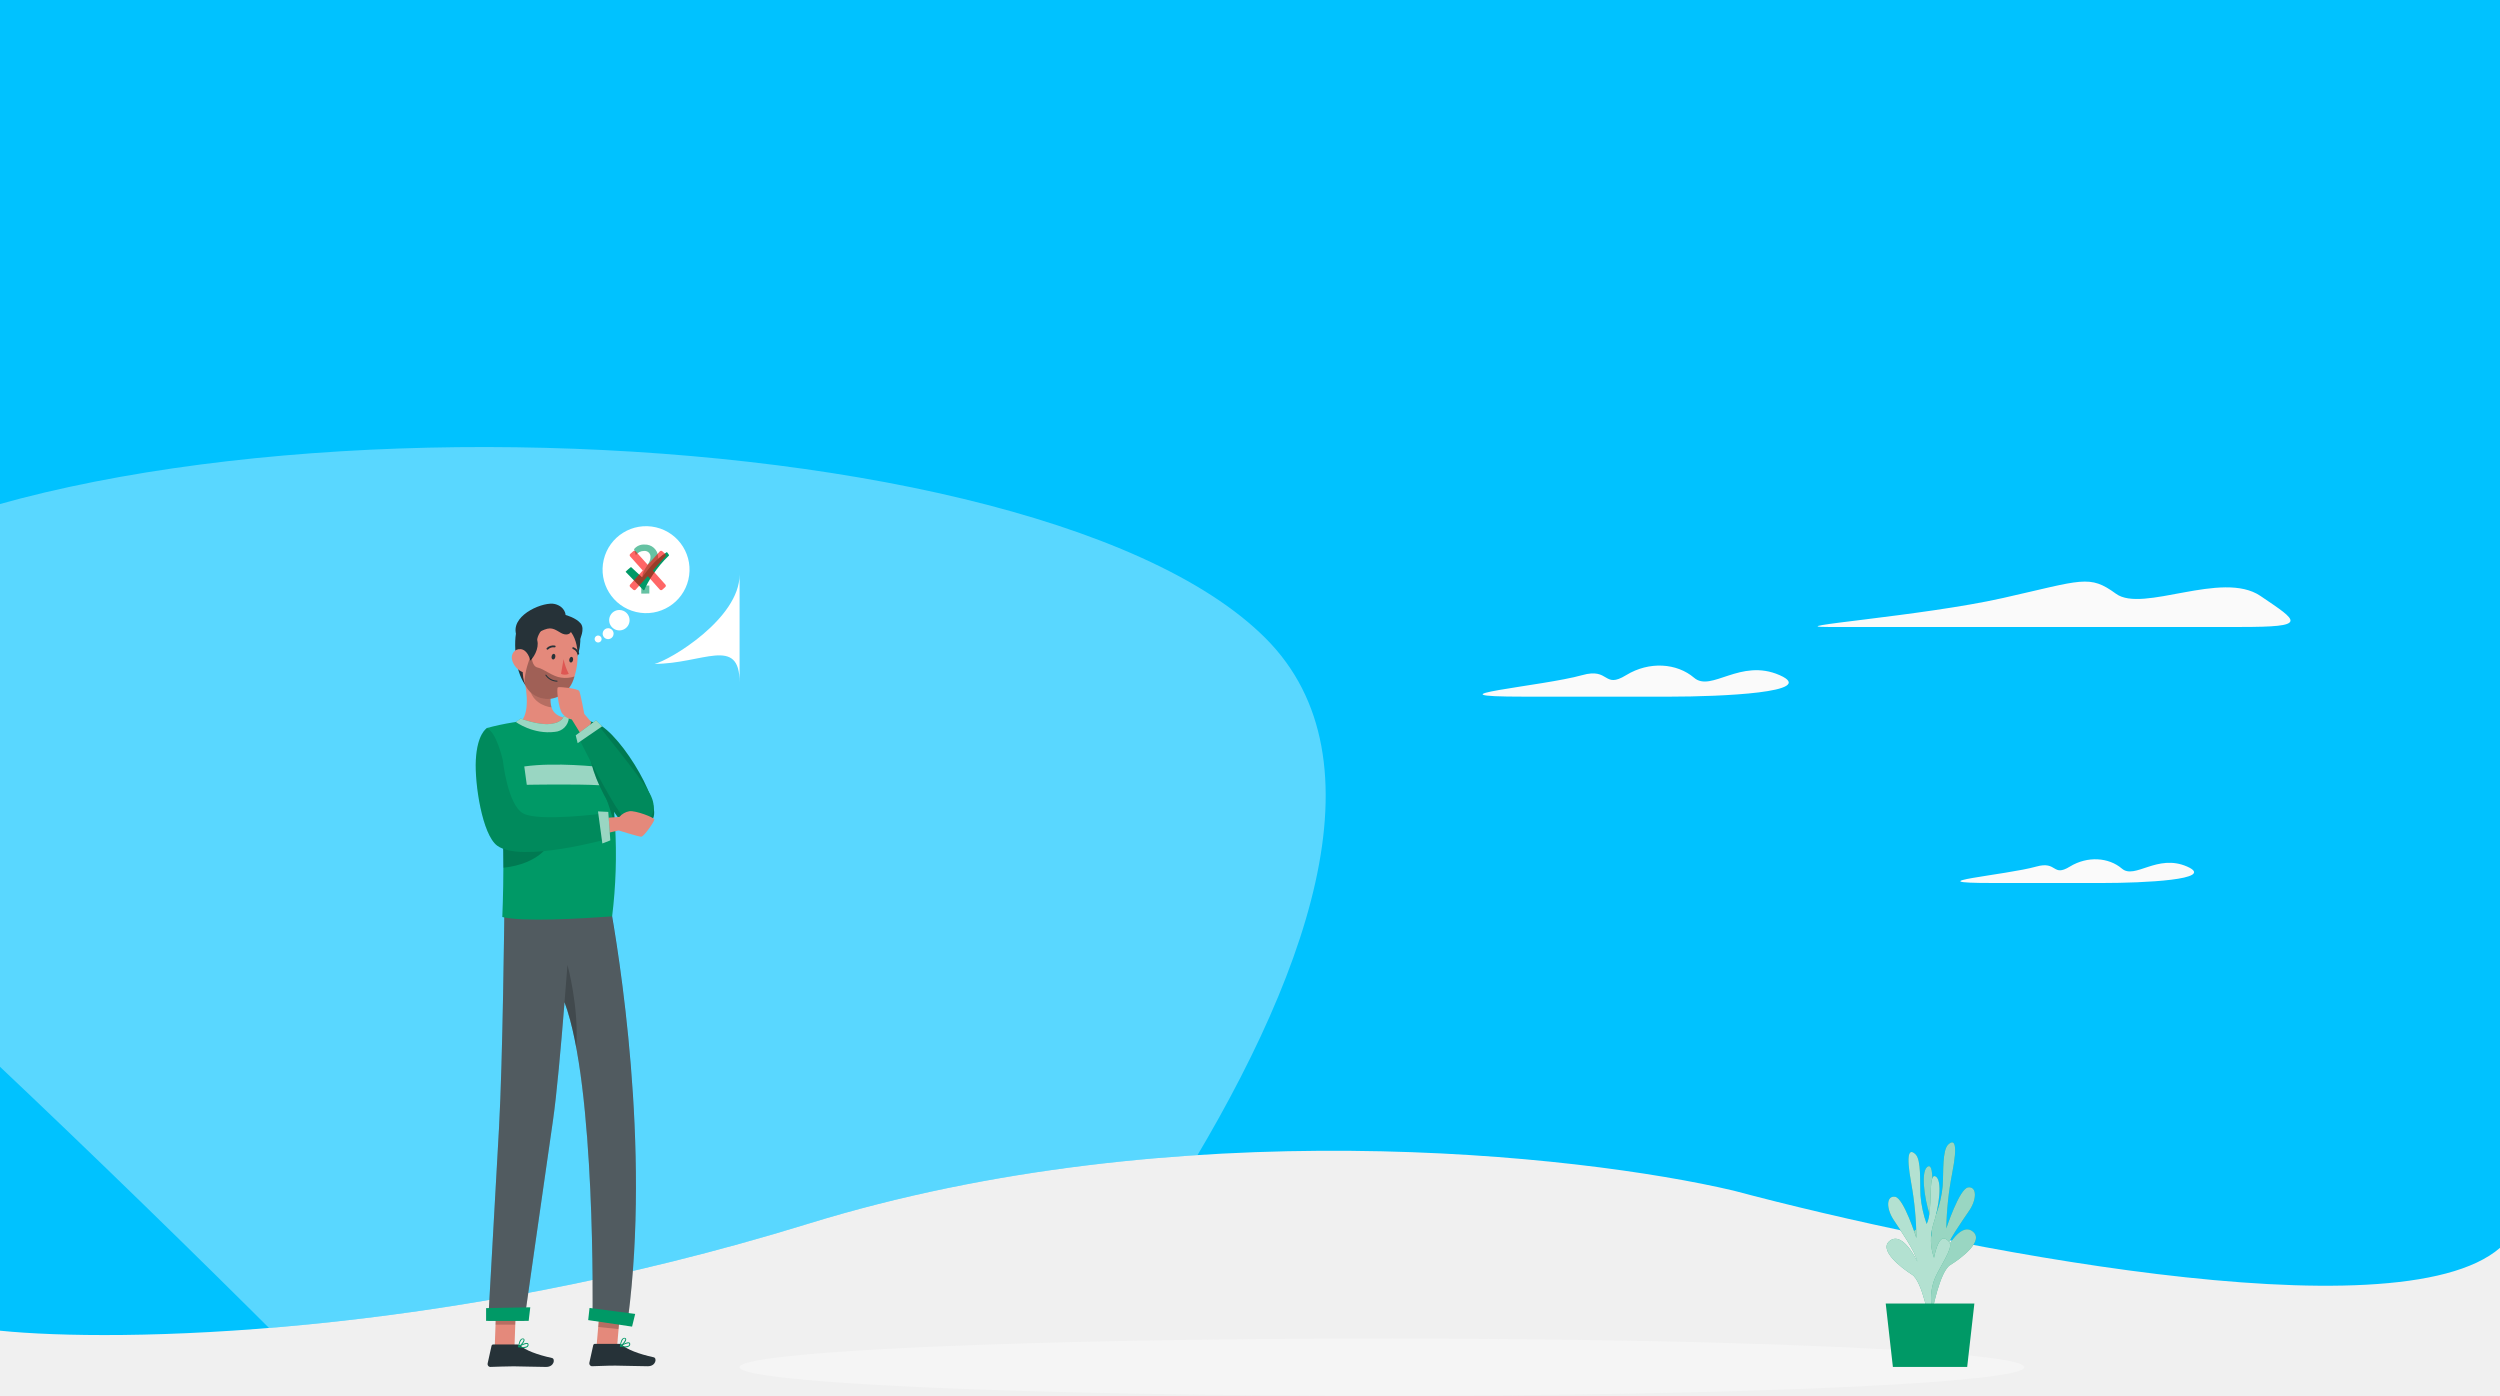
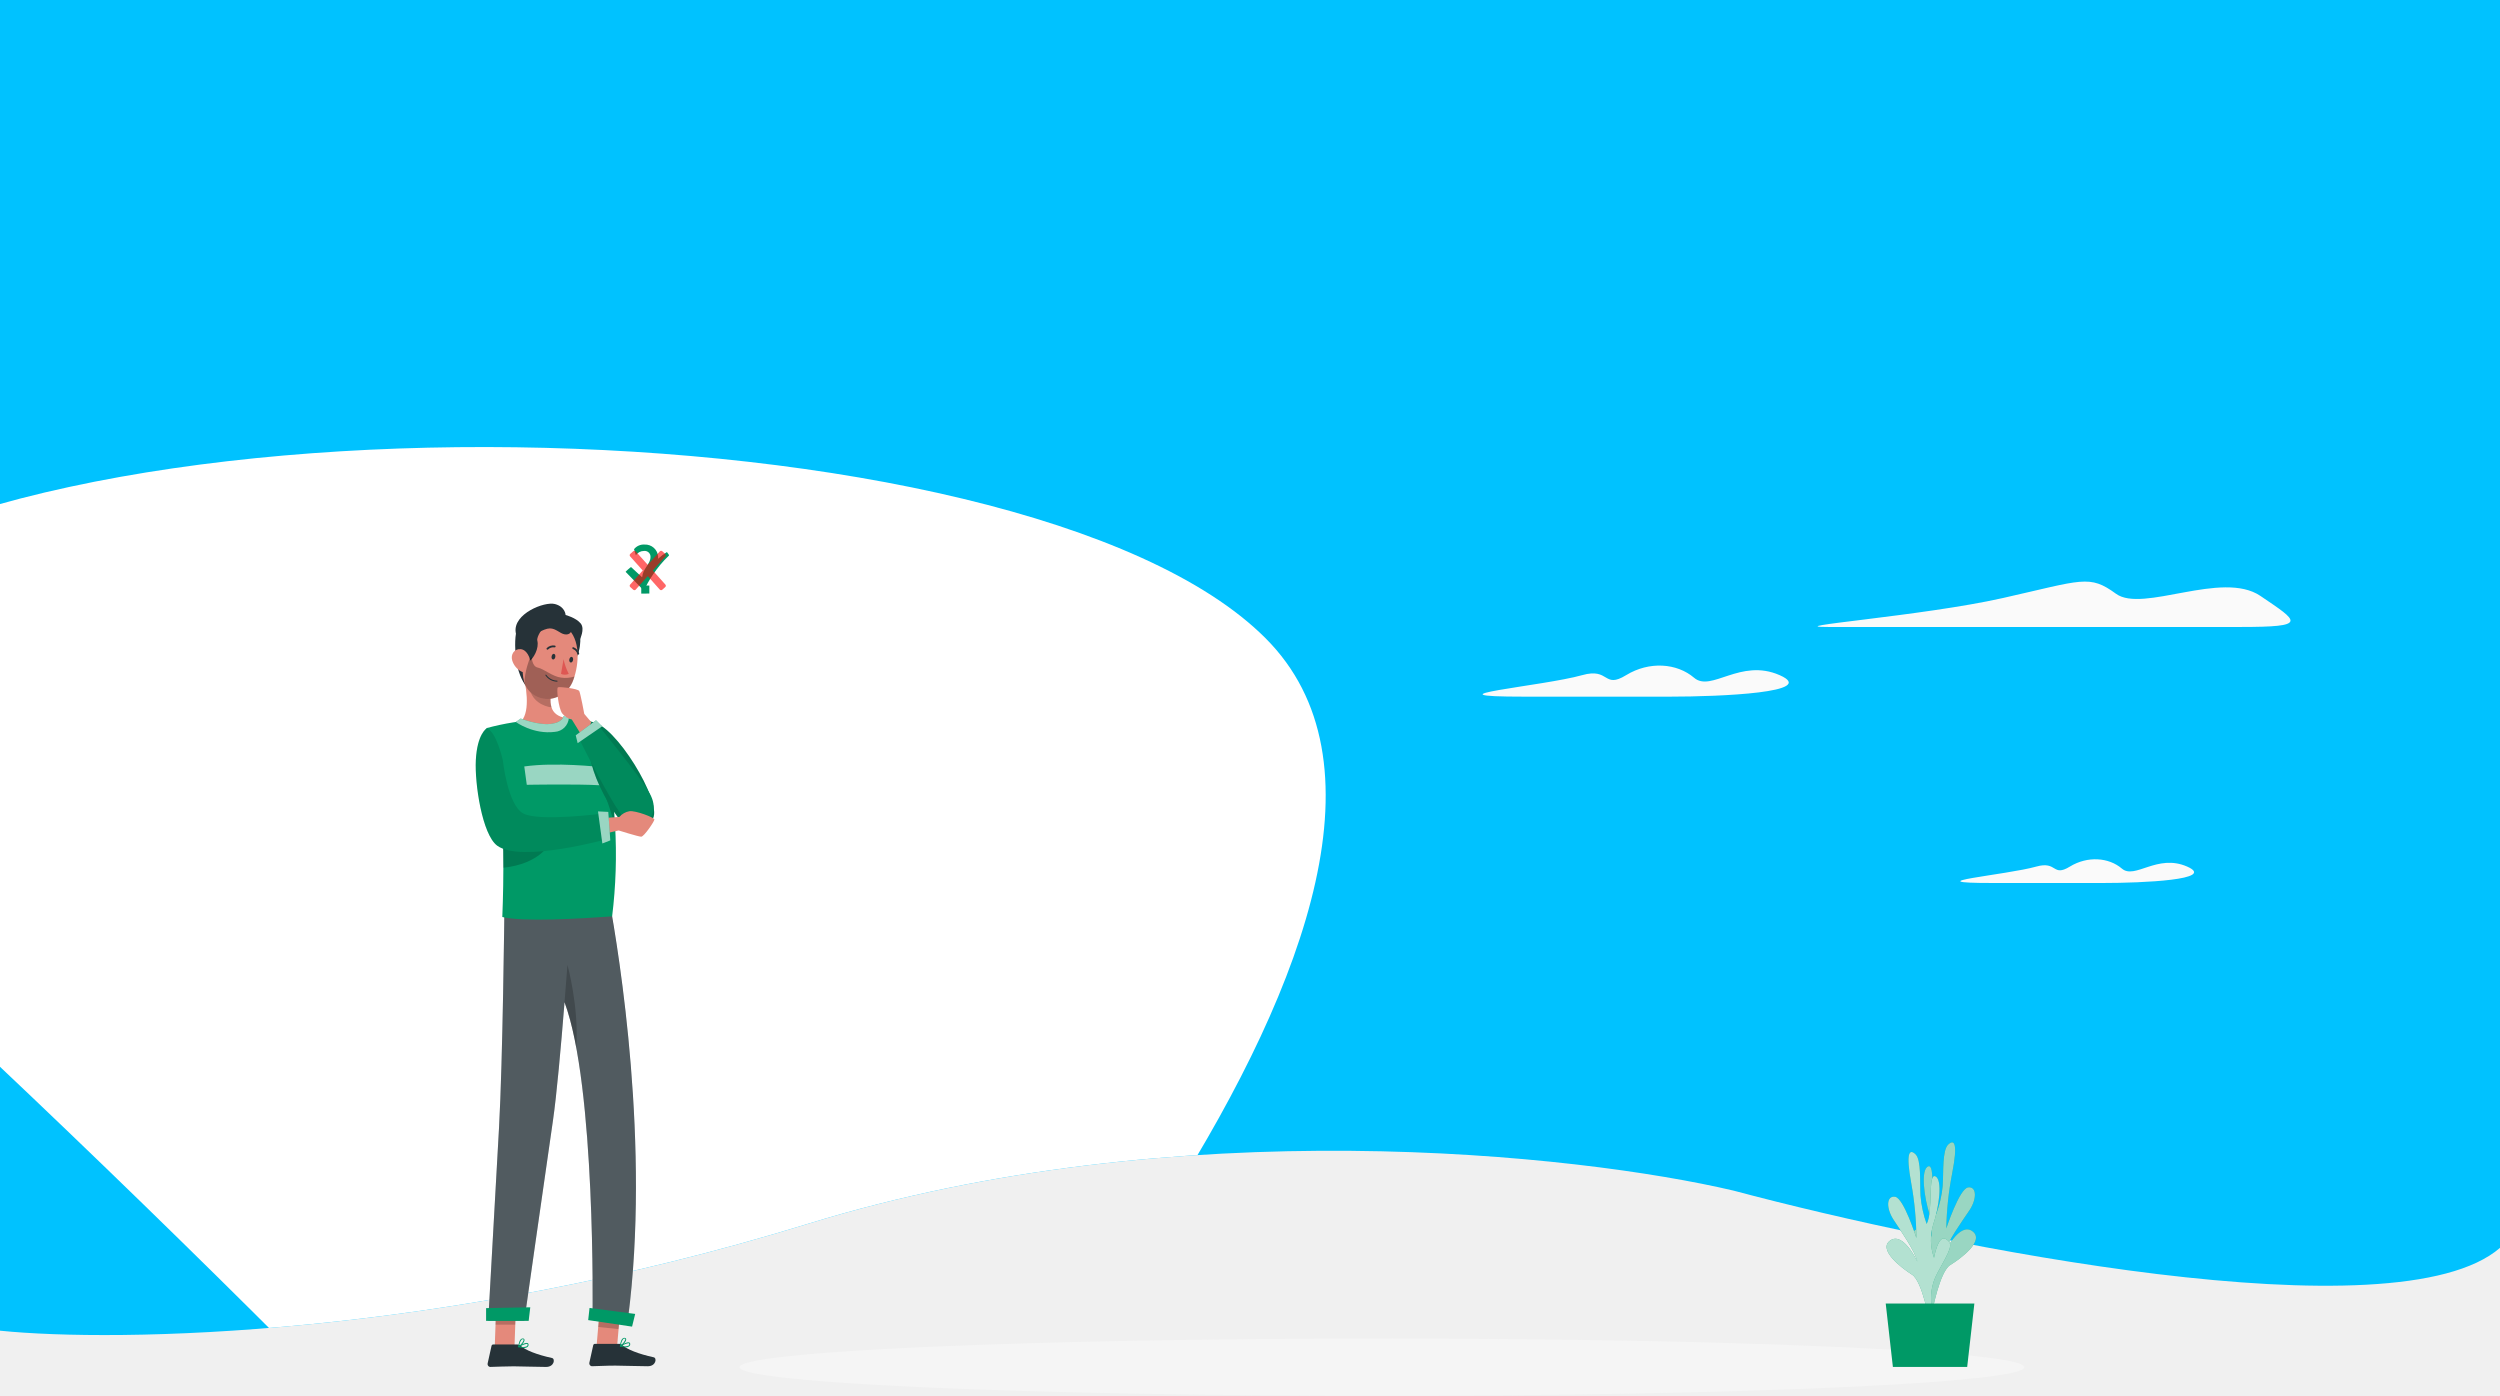
<svg xmlns="http://www.w3.org/2000/svg" width="1440" height="804" viewBox="0 0 1440 804" fill="none">
  <path d="M1440 0H0V766.475C66.667 773.271 253.1 770.466 465.5 704.879C677.9 639.293 909.333 664.828 998.5 685.794C1120.5 718.326 1380.4 770.466 1440 718.76V638.513V0Z" fill="#00C2FF" />
  <mask id="mask0" mask-type="alpha" maskUnits="userSpaceOnUse" x="0" y="0" width="1440" height="769">
    <path d="M1440 0H0V766.475C66.667 773.271 253.1 770.466 465.5 704.879C677.9 639.293 909.333 664.828 998.5 685.794C1120.5 718.326 1380.4 770.466 1440 718.76V638.512V0Z" fill="#00C2FF" />
  </mask>
  <g mask="url(#mask0)">
-     <path d="M-134.326 357.663C5.621 217.717 588.896 227.557 728.918 367.58C868.941 507.602 548.931 874.924 408.985 1014.87C269.038 1154.82 304.763 914.694 164.741 774.671C62.139 672.07 -74.79 541.299 -156.755 472.52C-195.44 440.058 -171.727 395.064 -134.326 357.663Z" fill="white" fill-opacity="0.35" />
+     <path d="M-134.326 357.663C5.621 217.717 588.896 227.557 728.918 367.58C868.941 507.602 548.931 874.924 408.985 1014.87C269.038 1154.82 304.763 914.694 164.741 774.671C62.139 672.07 -74.79 541.299 -156.755 472.52C-195.44 440.058 -171.727 395.064 -134.326 357.663Z" fill="white" fillOpacity="0.35" />
    <path d="M1290.37 361.139H1053.25C1023.3 361.139 1107.32 354.899 1153.5 344.503C1199.68 334.108 1203.42 330.775 1218.81 342.007C1234.2 353.239 1279.96 328.279 1302.01 343.255C1324.06 358.231 1329.88 361.139 1290.37 361.139Z" fill="#FAFAFA" />
    <path d="M961.707 401.275C991.285 401.275 1047.73 398.866 1025.09 388.895C1002.45 378.923 985.694 398.879 975.81 390.405C965.926 381.931 949.926 380.745 936.648 388.895C923.369 397.044 927.313 384.364 911.301 388.895C888.837 395.247 816.902 401.275 878.129 401.275H961.707Z" fill="#FAFAFA" />
    <path d="M1211.41 508.603C1234 508.603 1277.09 506.756 1259.81 499.156C1242.52 491.555 1229.73 506.756 1222.19 500.304C1214.65 493.852 1202.42 492.928 1192.24 499.156C1182.06 505.383 1185.11 495.699 1172.88 499.156C1155.77 503.998 1100.82 508.603 1147.56 508.603H1211.41Z" fill="#FAFAFA" />
    <path class="type cloud" d="M396.503 333.881C399.68 320.419 391.343 306.93 377.881 303.753C364.419 300.576 350.93 308.913 347.753 322.375C344.576 335.837 352.913 349.326 366.375 352.503C379.837 355.68 393.326 347.343 396.503 333.881Z" fill="white" />
    <path class="status ok" d="M384.104 318.002C376.648 322.63 372.029 329.902 369.848 332.5L363.491 326.629C363.343 326.521 360.268 329.285 360.349 329.371L370.551 339.875C370.626 339.961 370.73 340 370.841 340C370.861 340 370.893 340 370.92 339.993C371.053 339.963 371.166 339.872 371.216 339.737C372.86 335.482 378.287 326.573 385.217 320.112C385.34 319.993 385.384 319.808 385.315 319.647C385.314 319.646 384.207 317.938 384.104 318.002Z" fill="#009966" />
-     <path class="status question" d="M370.116 334.399C370 332.707 370 332.562 370 332.403C370 327.718 374.699 324.971 374.699 320.835C374.723 320.345 374.638 319.855 374.451 319.401C374.265 318.947 373.981 318.54 373.62 318.207C373.258 317.875 372.828 317.626 372.36 317.478C371.892 317.33 371.398 317.286 370.911 317.35C369.995 317.35 369.093 317.572 368.281 317.998C367.47 318.424 366.775 319.04 366.255 319.794L365.199 316.338C365.91 315.442 366.827 314.73 367.872 314.265C368.916 313.799 370.058 313.592 371.2 313.663C372.189 313.606 373.18 313.747 374.114 314.077C375.048 314.406 375.907 314.918 376.642 315.583C377.377 316.248 377.972 317.052 378.393 317.948C378.814 318.845 379.053 319.816 379.095 320.806C379.095 325.347 373.311 328.427 373.311 333.82V334.312L370.116 334.399ZM369.364 341.903V337.247H374.02V341.889L369.364 341.903Z" fill="#009966" fill-opacity="0.6" />
+     <path class="status question" d="M370.116 334.399C370 332.707 370 332.562 370 332.403C370 327.718 374.699 324.971 374.699 320.835C374.723 320.345 374.638 319.855 374.451 319.401C374.265 318.947 373.981 318.54 373.62 318.207C373.258 317.875 372.828 317.626 372.36 317.478C371.892 317.33 371.398 317.286 370.911 317.35C369.995 317.35 369.093 317.572 368.281 317.998C367.47 318.424 366.775 319.04 366.255 319.794L365.199 316.338C365.91 315.442 366.827 314.73 367.872 314.265C368.916 313.799 370.058 313.592 371.2 313.663C372.189 313.606 373.18 313.747 374.114 314.077C375.048 314.406 375.907 314.918 376.642 315.583C377.377 316.248 377.972 317.052 378.393 317.948C378.814 318.845 379.053 319.816 379.095 320.806C379.095 325.347 373.311 328.427 373.311 333.82V334.312L370.116 334.399ZM369.364 341.903V337.247H374.02V341.889L369.364 341.903Z" fill="#009966" fillOpacity="0.6" />
    <path class="status wrong" d="M377 382.395C404.564 382.395 426 366.079 426 393V331C426 356.289 385.789 380.413 377 382.395Z" fill="white" />
-     <path class="type text" opacity="0.6" fill-rule="evenodd" clip-rule="evenodd" d="M380.049 317.587C380.417 317.175 381.049 317.139 381.461 317.507L383.193 319.055C383.605 319.423 383.641 320.055 383.273 320.467L376.01 328.599L383.273 336.731C383.641 337.142 383.605 337.775 383.193 338.143L381.461 339.69C381.049 340.058 380.417 340.022 380.049 339.61L373.111 331.843L366.174 339.61C365.806 340.022 365.174 340.058 364.762 339.69L363.029 338.143C362.617 337.775 362.582 337.142 362.95 336.731L370.213 328.599L362.95 320.467C362.582 320.055 362.617 319.423 363.029 319.055L364.762 317.507C365.174 317.139 365.806 317.175 366.174 317.587L373.111 325.354L380.049 317.587Z" fill="#FF0000" />
+     <path class="type text" opacity="0.6" fillRule="evenodd" clip-rule="evenodd" d="M380.049 317.587C380.417 317.175 381.049 317.139 381.461 317.507L383.193 319.055C383.605 319.423 383.641 320.055 383.273 320.467L376.01 328.599L383.273 336.731C383.641 337.142 383.605 337.775 383.193 338.143L381.461 339.69C381.049 340.058 380.417 340.022 380.049 339.61L373.111 331.843L366.174 339.61C365.806 340.022 365.174 340.058 364.762 339.69L363.029 338.143C362.617 337.775 362.582 337.142 362.95 336.731L370.213 328.599L362.95 320.467C362.582 320.055 362.617 319.423 363.029 319.055L364.762 317.507C365.174 317.139 365.806 317.175 366.174 317.587L373.111 325.354L380.049 317.587Z" fill="#FF0000" />
  </g>
  <path d="M796 804C1000.35 804 1166 796.613 1166 787.5C1166 778.387 1000.35 771 796 771C591.655 771 426 778.387 426 787.5C426 796.613 591.655 804 796 804Z" fill="#F5F5F5" />
  <path d="M1109.66 755.072C1109.66 755.072 1116.01 741.219 1108.77 727.598C1101.52 713.977 1099.41 710.723 1104.02 707.932C1108.64 705.141 1110.78 718.85 1110.78 718.85C1113.07 712.649 1113.3 705.877 1111.46 699.531C1108.23 689.655 1106.22 673.575 1110.62 671.84C1115.01 670.105 1111.46 691.911 1115.26 699.314C1117.21 694.102 1118.46 688.657 1118.99 683.119C1119.52 675.18 1118.7 662.513 1122.17 659.26C1125.64 656.006 1127.87 658.262 1124.46 675.773C1122.4 686.258 1121.27 696.903 1121.07 707.585C1121.07 707.585 1128.59 684.608 1133.65 683.943C1138.71 683.278 1138.7 690.71 1134.38 697.16C1130.05 703.609 1121.71 715.177 1120.33 721.12C1120.33 721.12 1128.61 703.84 1136.04 709.132C1143.47 714.425 1129.56 724.865 1123.37 728.639C1117.18 732.413 1112.86 756.113 1112.86 756.113L1109.66 755.072Z" fill="#009966" />
  <path opacity="0.6" d="M1109.66 755.072C1109.66 755.072 1116.01 741.219 1108.77 727.598C1101.52 713.977 1099.41 710.723 1104.02 707.932C1108.64 705.141 1110.78 718.85 1110.78 718.85C1113.07 712.649 1113.3 705.877 1111.46 699.531C1108.23 689.655 1106.22 673.575 1110.62 671.84C1115.01 670.105 1111.46 691.911 1115.26 699.314C1117.21 694.102 1118.46 688.657 1118.99 683.119C1119.52 675.18 1118.7 662.513 1122.17 659.26C1125.64 656.006 1127.87 658.262 1124.46 675.773C1122.4 686.258 1121.27 696.903 1121.07 707.585C1121.07 707.585 1128.59 684.608 1133.65 683.943C1138.71 683.278 1138.7 690.71 1134.38 697.16C1130.05 703.609 1121.71 715.177 1120.33 721.12C1120.33 721.12 1128.61 703.84 1136.04 709.132C1143.47 714.425 1129.56 724.865 1123.37 728.639C1117.18 732.413 1112.86 756.113 1112.86 756.113L1109.66 755.072Z" fill="white" />
  <path d="M1114.68 760.783C1114.68 760.783 1108.49 746.844 1115.91 733.309C1123.33 719.775 1125.47 716.579 1120.88 713.716C1116.3 710.853 1114 724.532 1114 724.532C1111.78 718.308 1111.62 711.534 1113.55 705.214C1116.89 695.381 1119.11 679.33 1114.72 677.537C1110.34 675.744 1113.65 697.593 1109.75 705.011C1107.87 699.765 1106.68 694.297 1106.21 688.744C1105.77 680.805 1106.76 668.153 1103.32 664.841C1099.87 661.53 1097.63 663.757 1100.83 681.326C1102.75 691.822 1103.76 702.466 1103.84 713.138C1103.84 713.138 1096.61 690.002 1091.53 689.322C1086.46 688.642 1086.4 696.002 1090.65 702.524C1094.9 709.045 1103.1 720.715 1104.4 726.687C1104.4 726.687 1096.35 709.335 1088.84 714.468C1081.34 719.601 1095.13 730.302 1101.28 734.162C1107.42 738.023 1111.4 761.738 1111.4 761.738L1114.68 760.783Z" fill="#009966" />
  <path opacity="0.7" d="M1114.68 760.783C1114.68 760.783 1108.49 746.844 1115.91 733.309C1123.33 719.775 1125.47 716.579 1120.88 713.716C1116.3 710.853 1114 724.532 1114 724.532C1111.78 718.308 1111.62 711.534 1113.55 705.214C1116.89 695.381 1119.11 679.33 1114.72 677.537C1110.34 675.744 1113.65 697.593 1109.75 705.011C1107.87 699.765 1106.68 694.297 1106.21 688.744C1105.77 680.805 1106.76 668.153 1103.32 664.841C1099.87 661.53 1097.63 663.757 1100.83 681.326C1102.75 691.822 1103.76 702.466 1103.84 713.138C1103.84 713.138 1096.61 690.002 1091.53 689.322C1086.46 688.642 1086.4 696.002 1090.65 702.524C1094.9 709.045 1103.1 720.715 1104.4 726.687C1104.4 726.687 1096.35 709.335 1088.84 714.468C1081.34 719.601 1095.13 730.302 1101.28 734.162C1107.42 738.023 1111.4 761.738 1111.4 761.738L1114.68 760.783Z" fill="white" />
  <path d="M1086.17 750.82H1137.24L1133.1 787.361H1090.3L1086.17 750.82Z" fill="#009966" />
  <path class="type cloud" d="M362.642 357.234C362.642 358.398 362.296 359.536 361.65 360.504C361.003 361.471 360.084 362.226 359.008 362.671C357.933 363.117 356.75 363.233 355.608 363.006C354.467 362.779 353.418 362.218 352.595 361.395C351.772 360.572 351.211 359.524 350.984 358.382C350.757 357.24 350.874 356.057 351.319 354.982C351.765 353.906 352.519 352.987 353.487 352.34C354.454 351.694 355.592 351.349 356.756 351.349C358.317 351.349 359.814 351.969 360.918 353.072C362.021 354.176 362.642 355.673 362.642 357.234Z" fill="white" />
  <path class="type cloud" d="M353.43 364.985C353.432 365.609 353.25 366.221 352.904 366.741C352.559 367.262 352.067 367.668 351.49 367.909C350.914 368.149 350.279 368.213 349.666 368.091C349.053 367.97 348.49 367.67 348.048 367.228C347.607 366.786 347.306 366.223 347.185 365.61C347.064 364.998 347.127 364.363 347.368 363.786C347.608 363.209 348.014 362.717 348.535 362.372C349.056 362.027 349.667 361.844 350.292 361.847C351.124 361.847 351.922 362.177 352.51 362.766C353.099 363.354 353.43 364.152 353.43 364.985Z" fill="white" />
  <path class="type cloud" d="M346.533 368.05C346.536 368.448 346.421 368.838 346.202 369.171C345.983 369.503 345.67 369.763 345.303 369.917C344.936 370.072 344.531 370.114 344.14 370.038C343.75 369.962 343.39 369.772 343.108 369.491C342.825 369.211 342.632 368.852 342.553 368.462C342.475 368.072 342.514 367.667 342.665 367.299C342.817 366.931 343.075 366.616 343.405 366.394C343.736 366.173 344.125 366.055 344.524 366.055C345.054 366.055 345.563 366.264 345.94 366.638C346.316 367.012 346.53 367.52 346.533 368.05Z" fill="white" />
  <path d="M343.51 776.588L355.237 777.832L357.449 752.527L345.708 751.283L343.51 776.588Z" fill="#E4897B" />
  <path d="M284.977 775.735H296.342L297.282 749.403H285.902L284.977 775.735Z" fill="#E4897B" />
  <path d="M297.919 774.419H284.11C283.872 774.413 283.639 774.493 283.456 774.644C283.272 774.796 283.15 775.009 283.112 775.244L280.871 785.366C280.781 785.801 280.867 786.254 281.111 786.625C281.355 786.997 281.737 787.256 282.172 787.347C282.292 787.361 282.413 787.361 282.533 787.347C287.002 787.274 290.255 787 295.866 787C299.321 787 309.747 787.361 314.519 787.361C319.291 787.361 319.913 782.647 317.96 782.213C309.198 780.305 302.604 777.658 299.799 775.142C299.287 774.671 298.615 774.412 297.919 774.419Z" fill="#263238" />
  <path d="M298.7 775.995C298.649 775.978 298.603 775.947 298.567 775.907C298.532 775.866 298.508 775.817 298.498 775.763C298.489 775.712 298.497 775.659 298.52 775.612C298.543 775.565 298.581 775.527 298.628 775.503C299.033 775.243 302.706 772.987 303.964 773.638C304.106 773.703 304.226 773.81 304.309 773.944C304.391 774.078 304.432 774.233 304.426 774.39C304.466 774.659 304.436 774.934 304.337 775.188C304.238 775.441 304.074 775.665 303.862 775.836C303.221 776.271 302.451 776.475 301.679 776.414C300.674 776.382 299.675 776.242 298.7 775.995ZM299.481 775.619C300.807 776.067 302.255 775.995 303.53 775.416C303.666 775.298 303.77 775.147 303.833 774.978C303.897 774.809 303.916 774.626 303.891 774.448C303.891 774.231 303.79 774.129 303.718 774.129C303.613 774.069 303.491 774.043 303.371 774.057C301.986 774.322 300.665 774.853 299.481 775.619Z" fill="#009966" />
  <path d="M298.626 776.053C298.587 776.025 298.555 775.988 298.533 775.945C298.51 775.903 298.498 775.856 298.496 775.808C298.496 775.649 298.785 772.381 300.101 771.311C300.256 771.175 300.438 771.073 300.635 771.014C300.832 770.954 301.039 770.937 301.243 770.963C301.449 770.96 301.648 771.029 301.807 771.159C301.966 771.289 302.074 771.47 302.111 771.672C302.342 772.872 300.072 775.374 298.901 776.01H298.771C298.728 776.039 298.678 776.054 298.626 776.053ZM300.463 771.629C299.667 772.652 299.198 773.892 299.118 775.186C300.289 774.304 301.735 772.409 301.591 771.672C301.591 771.672 301.591 771.397 301.2 771.397H301.07C300.845 771.394 300.628 771.477 300.463 771.629Z" fill="#009966" />
  <path d="M356.482 774.058H342.672C342.446 774.056 342.225 774.133 342.049 774.275C341.872 774.418 341.75 774.617 341.704 774.838L339.462 784.96C339.373 785.396 339.459 785.849 339.703 786.22C339.947 786.592 340.329 786.851 340.764 786.941C340.884 786.956 341.005 786.956 341.125 786.941C345.593 786.869 348.847 786.594 354.457 786.594C357.913 786.594 368.339 786.956 373.111 786.956C377.883 786.956 378.504 782.242 376.552 781.808C367.789 779.899 361.196 777.253 358.39 774.737C357.865 774.275 357.182 774.031 356.482 774.058Z" fill="#263238" />
  <path d="M357.263 775.633C357.211 775.616 357.166 775.586 357.13 775.545C357.094 775.505 357.07 775.455 357.06 775.402C357.051 775.35 357.059 775.297 357.083 775.251C357.106 775.204 357.144 775.166 357.19 775.142C357.595 774.882 361.268 772.626 362.526 773.277C362.669 773.342 362.789 773.449 362.871 773.582C362.954 773.716 362.995 773.871 362.989 774.028C363.029 774.298 362.998 774.573 362.899 774.826C362.8 775.08 362.637 775.303 362.425 775.474C361.784 775.909 361.014 776.113 360.241 776.053C359.236 776.021 358.238 775.88 357.263 775.633ZM358.043 775.257C359.37 775.706 360.817 775.633 362.092 775.055C362.228 774.936 362.333 774.786 362.396 774.616C362.459 774.447 362.479 774.265 362.454 774.086C362.454 773.869 362.353 773.768 362.28 773.768C362.175 773.707 362.054 773.682 361.933 773.696C360.549 773.957 359.228 774.482 358.043 775.243V775.257Z" fill="#009966" />
  <path d="M357.191 775.691C357.152 775.663 357.12 775.626 357.097 775.583C357.075 775.541 357.062 775.493 357.061 775.445C357.061 775.286 357.35 772.018 358.666 770.948C358.82 770.812 359.002 770.711 359.199 770.651C359.396 770.591 359.604 770.574 359.808 770.601C360.013 770.598 360.213 770.667 360.371 770.797C360.53 770.926 360.638 771.108 360.676 771.31C360.907 772.51 358.637 775.011 357.465 775.648H357.335C357.293 775.677 357.242 775.692 357.191 775.691ZM359.013 771.266C358.217 772.29 357.748 773.53 357.668 774.823C358.839 773.941 360.285 772.047 360.141 771.31C360.141 771.31 360.141 771.035 359.75 771.035H359.62C359.395 771.032 359.178 771.115 359.013 771.266Z" fill="#009966" />
  <path opacity="0.2" d="M345.709 751.283L357.45 752.527L356.308 765.57L344.566 764.341L345.709 751.283Z" fill="black" />
  <path opacity="0.2" d="M285.902 749.418H297.282L296.79 762.996H285.41L285.902 749.418Z" fill="black" />
  <path d="M290.601 518.434H350.928C356.712 549.754 374.628 660.604 361.745 759.381L341.313 756.85C341.313 756.85 343.207 625.727 325.175 577.257C323.107 603.198 320.635 630.759 318.495 645.479C313.246 681.629 302.01 760.639 302.01 760.639H281.217C281.217 760.639 285.468 685.013 287.449 649.441C289.589 610.92 290.515 526.358 290.601 518.434Z" fill="#263238" />
  <path opacity="0.2" d="M281.217 760.638H302.01C302.01 760.638 313.246 681.629 318.495 645.479C320.635 630.802 323.093 603.198 325.175 577.257C328.144 585.754 330.398 594.484 331.914 603.357C342.686 661.501 341.313 756.85 341.313 756.85L361.73 759.742C374.614 660.965 356.669 549.522 350.928 519.156H290.601C290.515 526.386 289.589 611.281 287.435 649.846C285.468 685.374 281.217 760.638 281.217 760.638Z" fill="white" />
  <path d="M364.073 764.138L338.797 760.379L339.578 753.38L365.866 756.821L364.073 764.138Z" fill="#009966" />
  <path d="M304.512 760.812H279.988V753.481L305.438 753.004L304.512 760.812Z" fill="#009966" />
  <path d="M280.219 419.397C283.559 431.669 285.976 444.173 287.449 456.805C287.926 460.681 288.316 464.484 288.634 468.171C289.054 472.856 289.343 477.368 289.574 481.648C289.864 487.07 289.95 493.476 289.936 499.781C289.936 514.241 289.329 528.194 289.329 528.194C300.897 531.086 334.328 529.163 352.591 527.833C354.743 510.37 355.304 492.748 354.268 475.184C353.66 463.586 352.381 452.032 350.437 440.581C349.434 434.447 348.048 428.381 346.286 422.42C345.615 420.313 344.354 418.443 342.652 417.03C340.95 415.618 338.88 414.724 336.685 414.452C334.473 414.177 331.913 413.903 329.224 413.744C328.183 413.744 327.141 413.642 326.086 413.628C317.46 413.726 308.846 414.325 300.289 415.421C298.67 415.609 297.021 415.855 295.431 416.115C290.306 416.942 285.228 418.038 280.219 419.397Z" fill="#009966" />
  <path opacity="0.2" d="M338.84 433.365C344.807 446.978 349.936 460.944 354.196 475.184C353.588 463.585 352.309 452.031 350.364 440.581L338.84 433.365Z" fill="black" />
  <path d="M300.275 415.406C305.814 420.438 319.392 418.573 319.392 418.573C319.392 418.573 327.851 416.259 326.072 413.613C321.083 412.789 318.669 410.461 317.671 407.482C317.124 405.636 316.952 403.699 317.165 401.785C317.248 400.718 317.387 399.656 317.584 398.604L300.81 386.183C303.008 394.381 305.698 409.405 300.275 415.406Z" fill="#E4897B" />
  <path opacity="0.2" d="M304.686 394.078C305.351 404.2 313.622 406.919 317.7 407.483C317.153 405.636 316.981 403.699 317.193 401.785L304.686 394.078Z" fill="black" />
  <path d="M334.082 365.042C334.082 365.042 336.02 377.926 327.705 383.955C319.391 389.985 319.391 360.819 319.391 360.819L334.082 365.042Z" fill="#263238" />
  <path d="M330.901 389.653C330.554 390.807 330.143 391.941 329.672 393.051C329.446 393.545 329.195 394.028 328.92 394.497C326.948 398.005 323.718 400.635 319.883 401.857C316.938 402.857 313.747 402.864 310.799 401.877C307.85 400.89 305.306 398.963 303.558 396.391C303.004 395.585 302.52 394.734 302.112 393.846C299.22 388.062 300.376 381.815 301.461 372.055C301.714 369.439 302.632 366.931 304.128 364.77C305.623 362.608 307.646 360.865 310.005 359.706C312.364 358.547 314.98 358.01 317.605 358.147C320.23 358.284 322.776 359.089 325.002 360.487C333.952 366.025 333.909 379.921 330.901 389.653Z" fill="#E4897B" />
  <path d="M317.729 378.056C317.512 378.938 317.917 379.763 318.524 379.864C319.132 379.965 319.71 379.314 319.869 378.418C320.028 377.521 319.667 376.712 319.074 376.61C318.481 376.509 317.888 377.131 317.729 378.056Z" fill="#263238" />
  <path d="M327.937 379.791C327.72 380.673 328.139 381.512 328.732 381.613C329.325 381.714 329.932 381.049 330.091 380.167C330.251 379.285 329.875 378.446 329.296 378.345C328.718 378.244 328.081 378.938 327.937 379.791Z" fill="#263238" />
  <path d="M324.612 379.69C325.219 382.635 326.232 385.482 327.619 388.15C326.918 388.478 326.153 388.648 325.378 388.648C324.603 388.648 323.838 388.478 323.137 388.15L324.612 379.69Z" fill="#DE5753" />
  <path d="M315.126 374.195C315.219 374.227 315.319 374.233 315.416 374.213C315.513 374.192 315.602 374.146 315.675 374.08C316.154 373.607 316.737 373.253 317.377 373.045C318.017 372.836 318.697 372.78 319.362 372.879C319.431 372.896 319.502 372.9 319.571 372.89C319.641 372.879 319.708 372.855 319.769 372.819C319.829 372.783 319.882 372.735 319.924 372.678C319.966 372.622 319.996 372.557 320.013 372.489C320.03 372.421 320.034 372.35 320.023 372.28C320.013 372.21 319.989 372.143 319.953 372.083C319.916 372.022 319.869 371.97 319.812 371.928C319.755 371.886 319.691 371.855 319.623 371.838C318.783 371.687 317.919 371.74 317.104 371.991C316.289 372.243 315.546 372.686 314.938 373.284C314.839 373.384 314.783 373.519 314.783 373.66C314.783 373.801 314.839 373.936 314.938 374.036C314.991 374.099 315.054 374.153 315.126 374.195Z" fill="#263238" />
  <path d="M332.925 377.015C333.022 377.072 333.131 377.102 333.243 377.102C333.378 377.058 333.492 376.966 333.561 376.843C333.631 376.719 333.652 376.574 333.619 376.437C333.401 375.61 332.986 374.848 332.409 374.216C331.832 373.584 331.112 373.101 330.308 372.807C330.241 372.787 330.17 372.781 330.1 372.788C330.03 372.795 329.962 372.817 329.901 372.85C329.839 372.884 329.784 372.929 329.74 372.984C329.696 373.038 329.663 373.101 329.643 373.169C329.61 373.305 329.629 373.448 329.695 373.571C329.762 373.694 329.872 373.788 330.004 373.834C330.628 374.084 331.185 374.475 331.632 374.977C332.078 375.479 332.402 376.077 332.578 376.726C332.611 376.796 332.66 376.859 332.72 376.909C332.78 376.959 332.85 376.995 332.925 377.015Z" fill="#263238" />
  <path d="M312.855 361.528H298.063C296.617 365.389 296.313 371.997 297.34 379.864C298.656 389.986 302.632 394.555 302.632 394.555C300.232 389.74 300.955 380.341 302.517 380.095C304.078 379.849 303.963 381.671 303.963 381.671C307.462 379.488 310.585 373.357 309.501 369.019C308.908 366.633 312.855 361.528 312.855 361.528Z" fill="#263238" />
  <path d="M295.012 380.341C295.81 383.063 297.657 385.357 300.145 386.718C303.457 388.497 305.929 385.735 305.712 382.178C305.481 379.011 303.515 374.181 299.842 373.906C296.169 373.632 294.058 376.986 295.012 380.341Z" fill="#E4897B" />
  <path d="M306.71 366.387C306.71 366.387 313.145 361.962 316.716 361.962C320.288 361.962 322.5 364.955 325.306 365.389C328.111 365.823 328.877 363.943 328.877 363.943C328.877 363.943 333.447 365.085 333.88 368.527C333.88 368.527 337.163 362.367 334.459 359.084C331.755 355.802 325.783 354.226 325.783 354.226C325.783 354.226 325.638 349.498 319.637 347.921C313.636 346.345 295.475 353.503 297.036 364.232C298.598 374.962 306.71 366.387 306.71 366.387Z" fill="#263238" />
  <path opacity="0.3" d="M330.901 389.653C330.553 390.807 330.143 391.941 329.672 393.051C329.446 393.545 329.195 394.028 328.92 394.497C326.947 398.006 323.718 400.636 319.882 401.857C316.938 402.857 313.747 402.864 310.798 401.877C307.849 400.89 305.306 398.963 303.557 396.391C303.004 395.586 302.52 394.734 302.111 393.846C301.952 387.079 305.191 379.097 305.191 379.097L306.333 378.533C306.333 378.533 306.333 383.826 309.775 384.534C313.216 385.243 318.35 389.783 323.31 390.318C325.857 390.684 328.455 390.456 330.901 389.653Z" fill="black" />
  <path d="M320.867 392.646C319.54 392.624 318.238 392.281 317.072 391.646C315.906 391.012 314.911 390.105 314.172 389.002C314.138 388.936 314.13 388.86 314.148 388.788C314.167 388.716 314.211 388.653 314.273 388.612C314.335 388.574 314.409 388.562 314.479 388.578C314.549 388.595 314.61 388.638 314.649 388.699C315.355 389.704 316.286 390.531 317.368 391.114C318.45 391.696 319.653 392.018 320.881 392.054C320.954 392.054 321.024 392.082 321.076 392.134C321.127 392.186 321.156 392.255 321.156 392.328C321.158 392.365 321.153 392.402 321.14 392.436C321.126 392.47 321.106 392.501 321.08 392.527C321.054 392.553 321.023 392.573 320.989 392.586C320.955 392.599 320.918 392.605 320.881 392.603L320.867 392.646Z" fill="#263238" />
  <path opacity="0.2" d="M289.502 481.705C289.792 487.128 289.878 493.534 289.864 499.838C311.178 497.525 316.499 485.899 316.499 485.899L288.562 468.171C288.982 472.856 289.271 477.367 289.502 481.705Z" fill="black" />
  <path opacity="0.2" d="M325.176 577.257C328.145 585.755 330.399 594.485 331.914 603.358C333.606 580.222 326.853 555.784 326.853 555.784L325.176 577.257Z" fill="black" />
  <path d="M297.123 415.869C297.123 415.869 307.072 423.186 319.623 421.552C321.706 421.404 323.666 420.509 325.143 419.032C326.62 417.555 327.515 415.595 327.663 413.512L324.583 412.398C324.583 412.398 324.583 416.23 316.789 417.011C309.747 417.734 299.914 413.873 299.914 413.873L297.123 415.869Z" fill="#009966" />
  <path opacity="0.6" d="M297.123 415.869C297.123 415.869 307.072 423.186 319.623 421.552C321.706 421.404 323.666 420.509 325.143 419.032C326.62 417.555 327.515 415.595 327.663 413.512L324.583 412.398C324.583 412.398 324.583 416.23 316.789 417.011C309.747 417.734 299.914 413.873 299.914 413.873L297.123 415.869Z" fill="white" />
  <path d="M342.99 436.604L329.383 414.451C327.145 413.955 325.156 412.679 323.772 410.851C321.69 407.959 320.374 396.391 321.358 395.899C322.341 395.408 332.926 396.622 333.649 398.039C334.372 399.456 336.541 411.198 336.541 411.198L352.143 429.649L342.99 436.604Z" fill="#E4897B" />
  <path opacity="0.6" d="M301.982 441.477L303.428 452.047C303.428 452.047 332.03 451.484 346.057 452.337L345.189 441.752C345.189 441.752 320.014 438.903 301.982 441.477Z" fill="white" />
  <path d="M340.662 415.753C354.327 416.852 381.237 461.577 376.176 471.308C371.115 481.04 362.627 485.537 347.993 458.063C333.36 430.589 340.662 415.753 340.662 415.753Z" fill="#009966" />
  <path opacity="0.2" d="M340.662 415.753C354.327 416.852 381.237 461.577 376.176 471.308C371.115 481.04 362.627 485.537 347.993 458.063C333.36 430.589 340.662 415.753 340.662 415.753Z" fill="black" />
  <path d="M373.644 456.01C366.993 445.064 343.582 416.549 343.582 416.549L332.723 423.866C332.723 423.866 352.287 463.573 359.633 471.309C366.978 479.045 383.058 471.497 373.644 456.01Z" fill="#009966" />
  <path opacity="0.1" d="M373.644 456.01C366.993 445.064 343.582 416.549 343.582 416.549L332.723 423.866C332.723 423.866 352.287 463.573 359.633 471.309C366.978 479.045 383.058 471.497 373.644 456.01Z" fill="black" />
  <path d="M346.808 418.385L343.309 414.871L331.625 423.547L332.724 428.059L346.808 418.385Z" fill="#009966" />
  <path opacity="0.6" d="M346.808 418.385L343.309 414.871L331.625 423.547L332.724 428.059L346.808 418.385Z" fill="white" />
  <path d="M330.83 472.364L356.771 470.557C358.247 468.806 360.297 467.638 362.555 467.26C366.156 466.768 376.929 470.918 376.929 472.032C376.929 473.145 370.942 481.937 369.352 481.937C367.761 481.937 356.338 478.336 356.338 478.336L332.782 483.73L330.83 472.364Z" fill="#E4897B" />
  <path d="M280.335 419.527C280.335 419.527 274.869 422.636 274.074 437.834C273.365 451.542 277.776 480.708 286.365 487.084C300.102 497.206 349.989 483.224 349.989 483.224L348.066 468.503C348.066 468.503 310.296 473.521 301.302 468.503C292.308 463.486 289.618 437.834 289.618 437.834C289.618 437.834 285.859 421.089 280.335 419.527Z" fill="#009966" />
  <path opacity="0.1" d="M280.335 419.527C280.335 419.527 274.869 422.636 274.074 437.834C273.365 451.542 277.776 480.708 286.365 487.084C300.102 497.206 349.989 483.224 349.989 483.224L348.066 468.503C348.066 468.503 310.296 473.521 301.302 468.503C292.308 463.486 289.618 437.834 289.618 437.834C289.618 437.834 285.859 421.089 280.335 419.527Z" fill="black" />
  <path d="M344.451 467.361L346.953 485.841L351.537 484.063L350.365 467.651L344.451 467.361Z" fill="#009966" />
  <path opacity="0.6" d="M344.451 467.361L346.953 485.841L351.537 484.063L350.365 467.651L344.451 467.361Z" fill="white" />
</svg>
